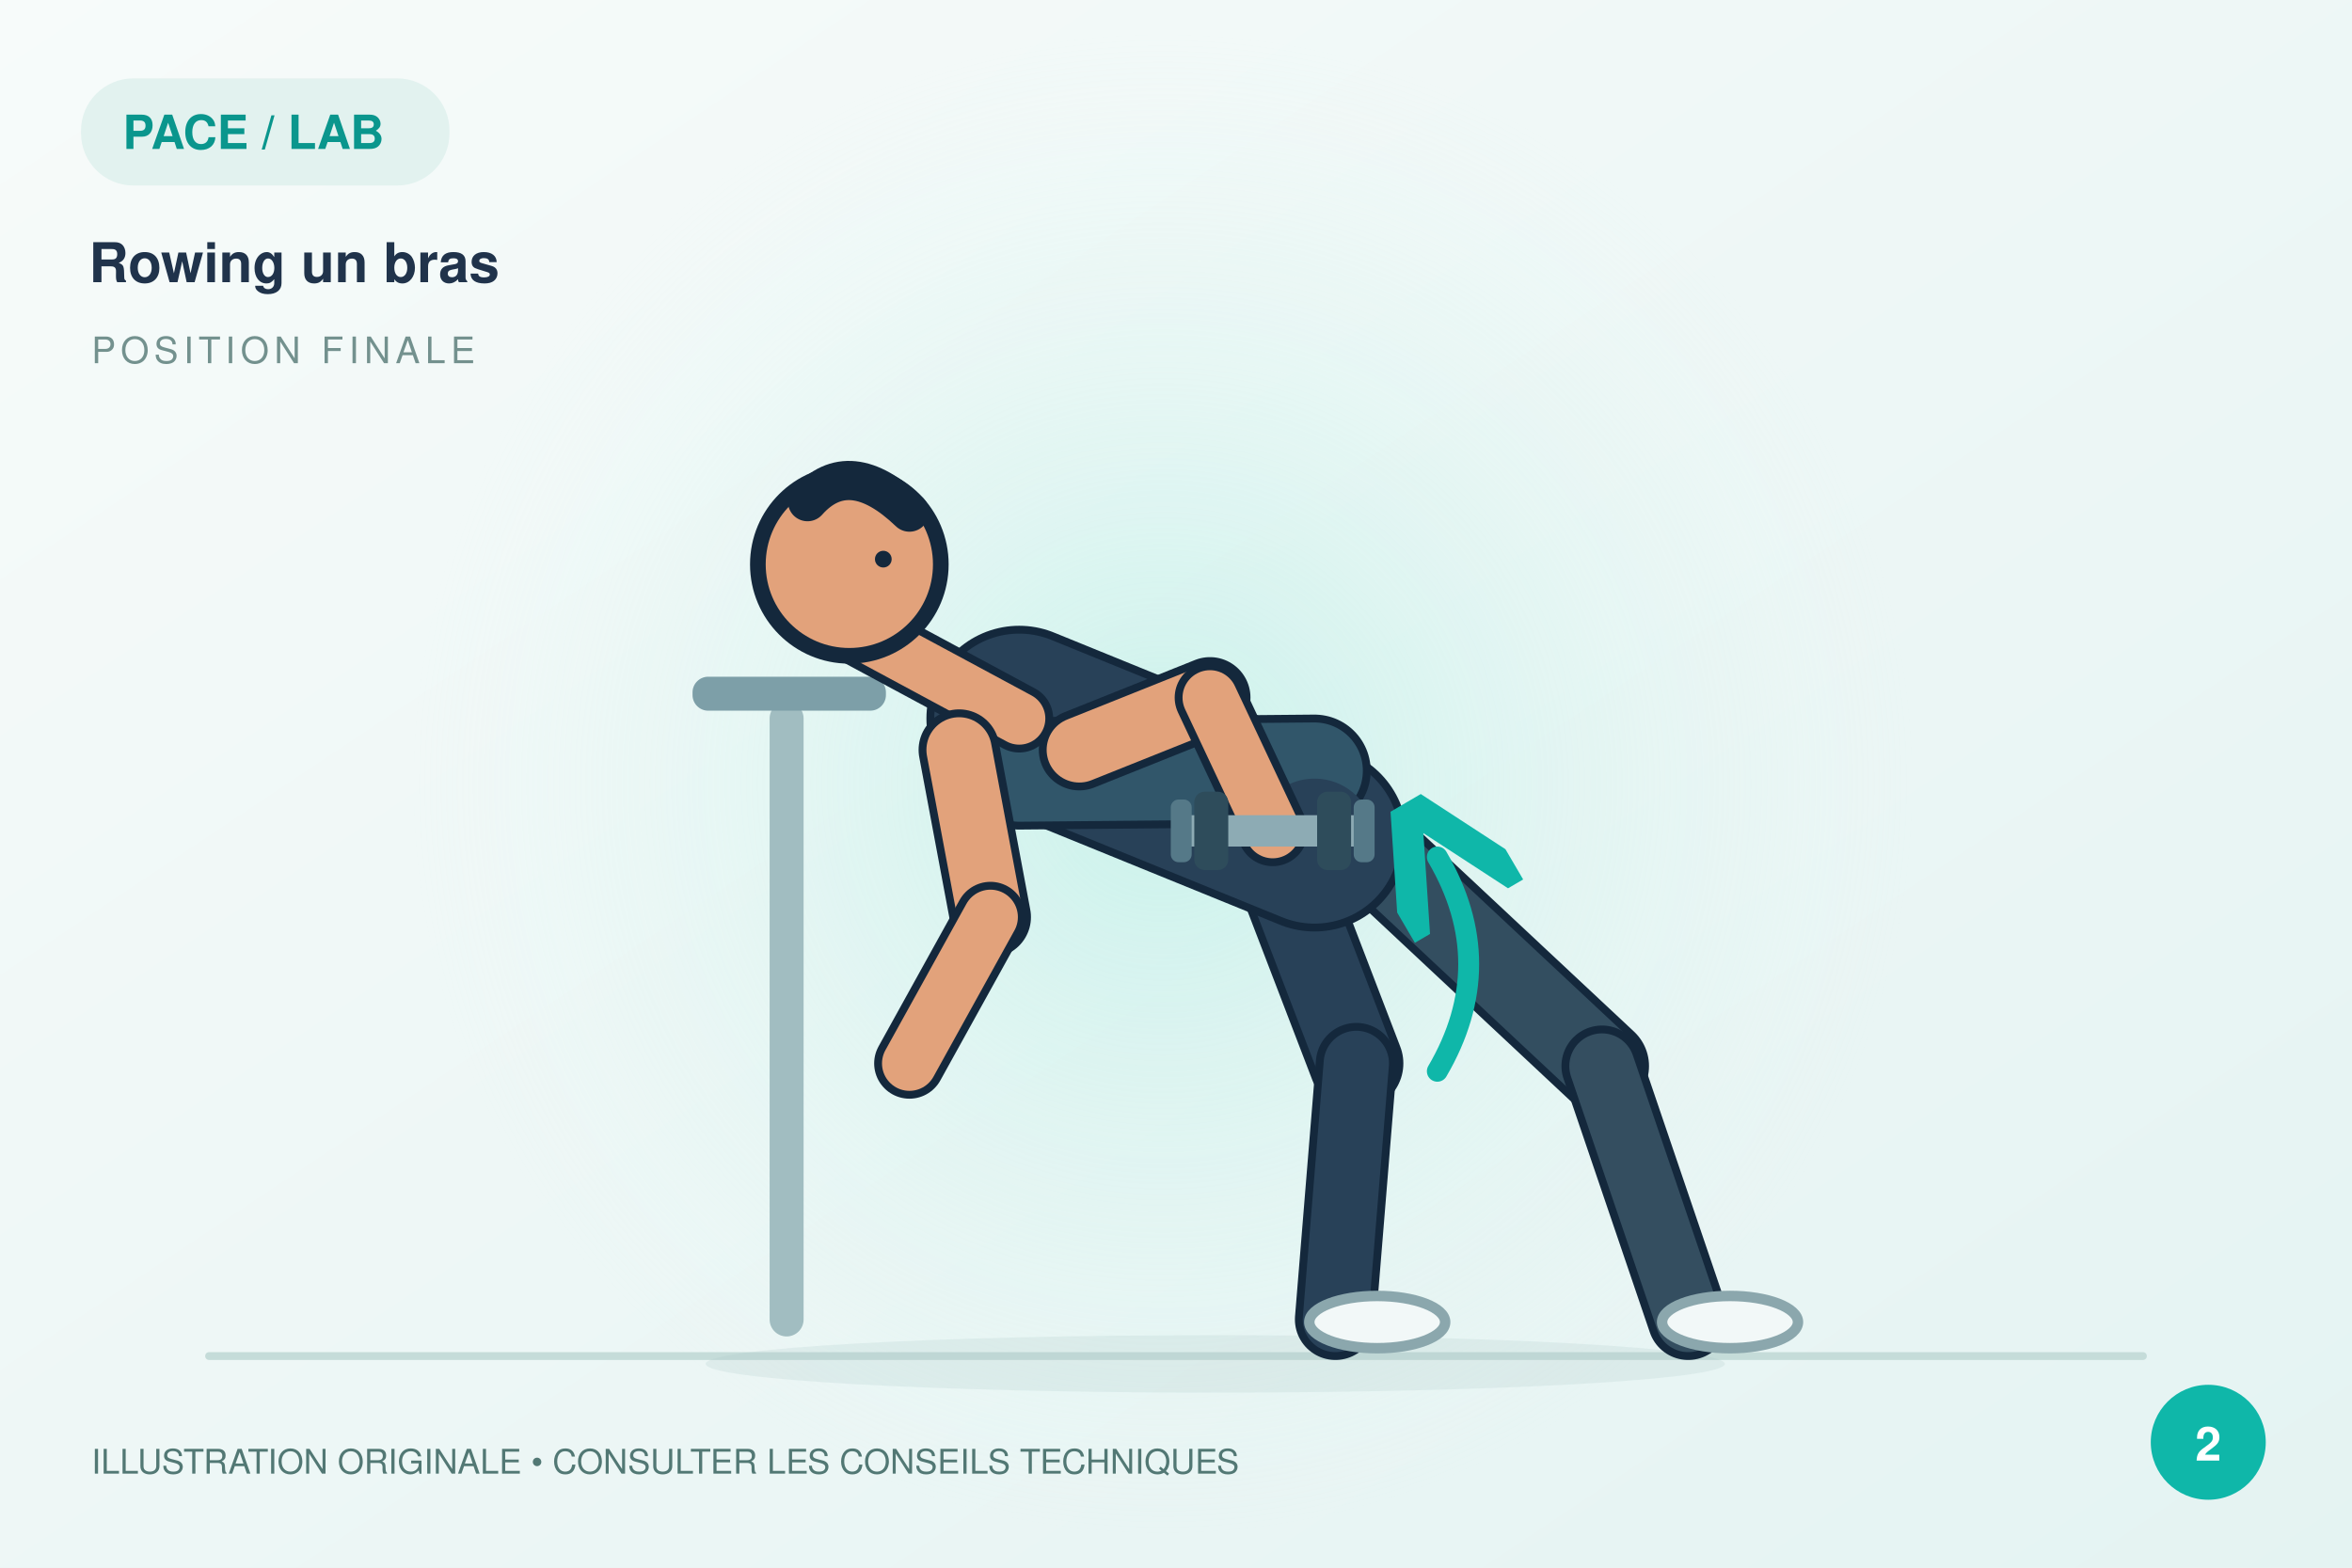
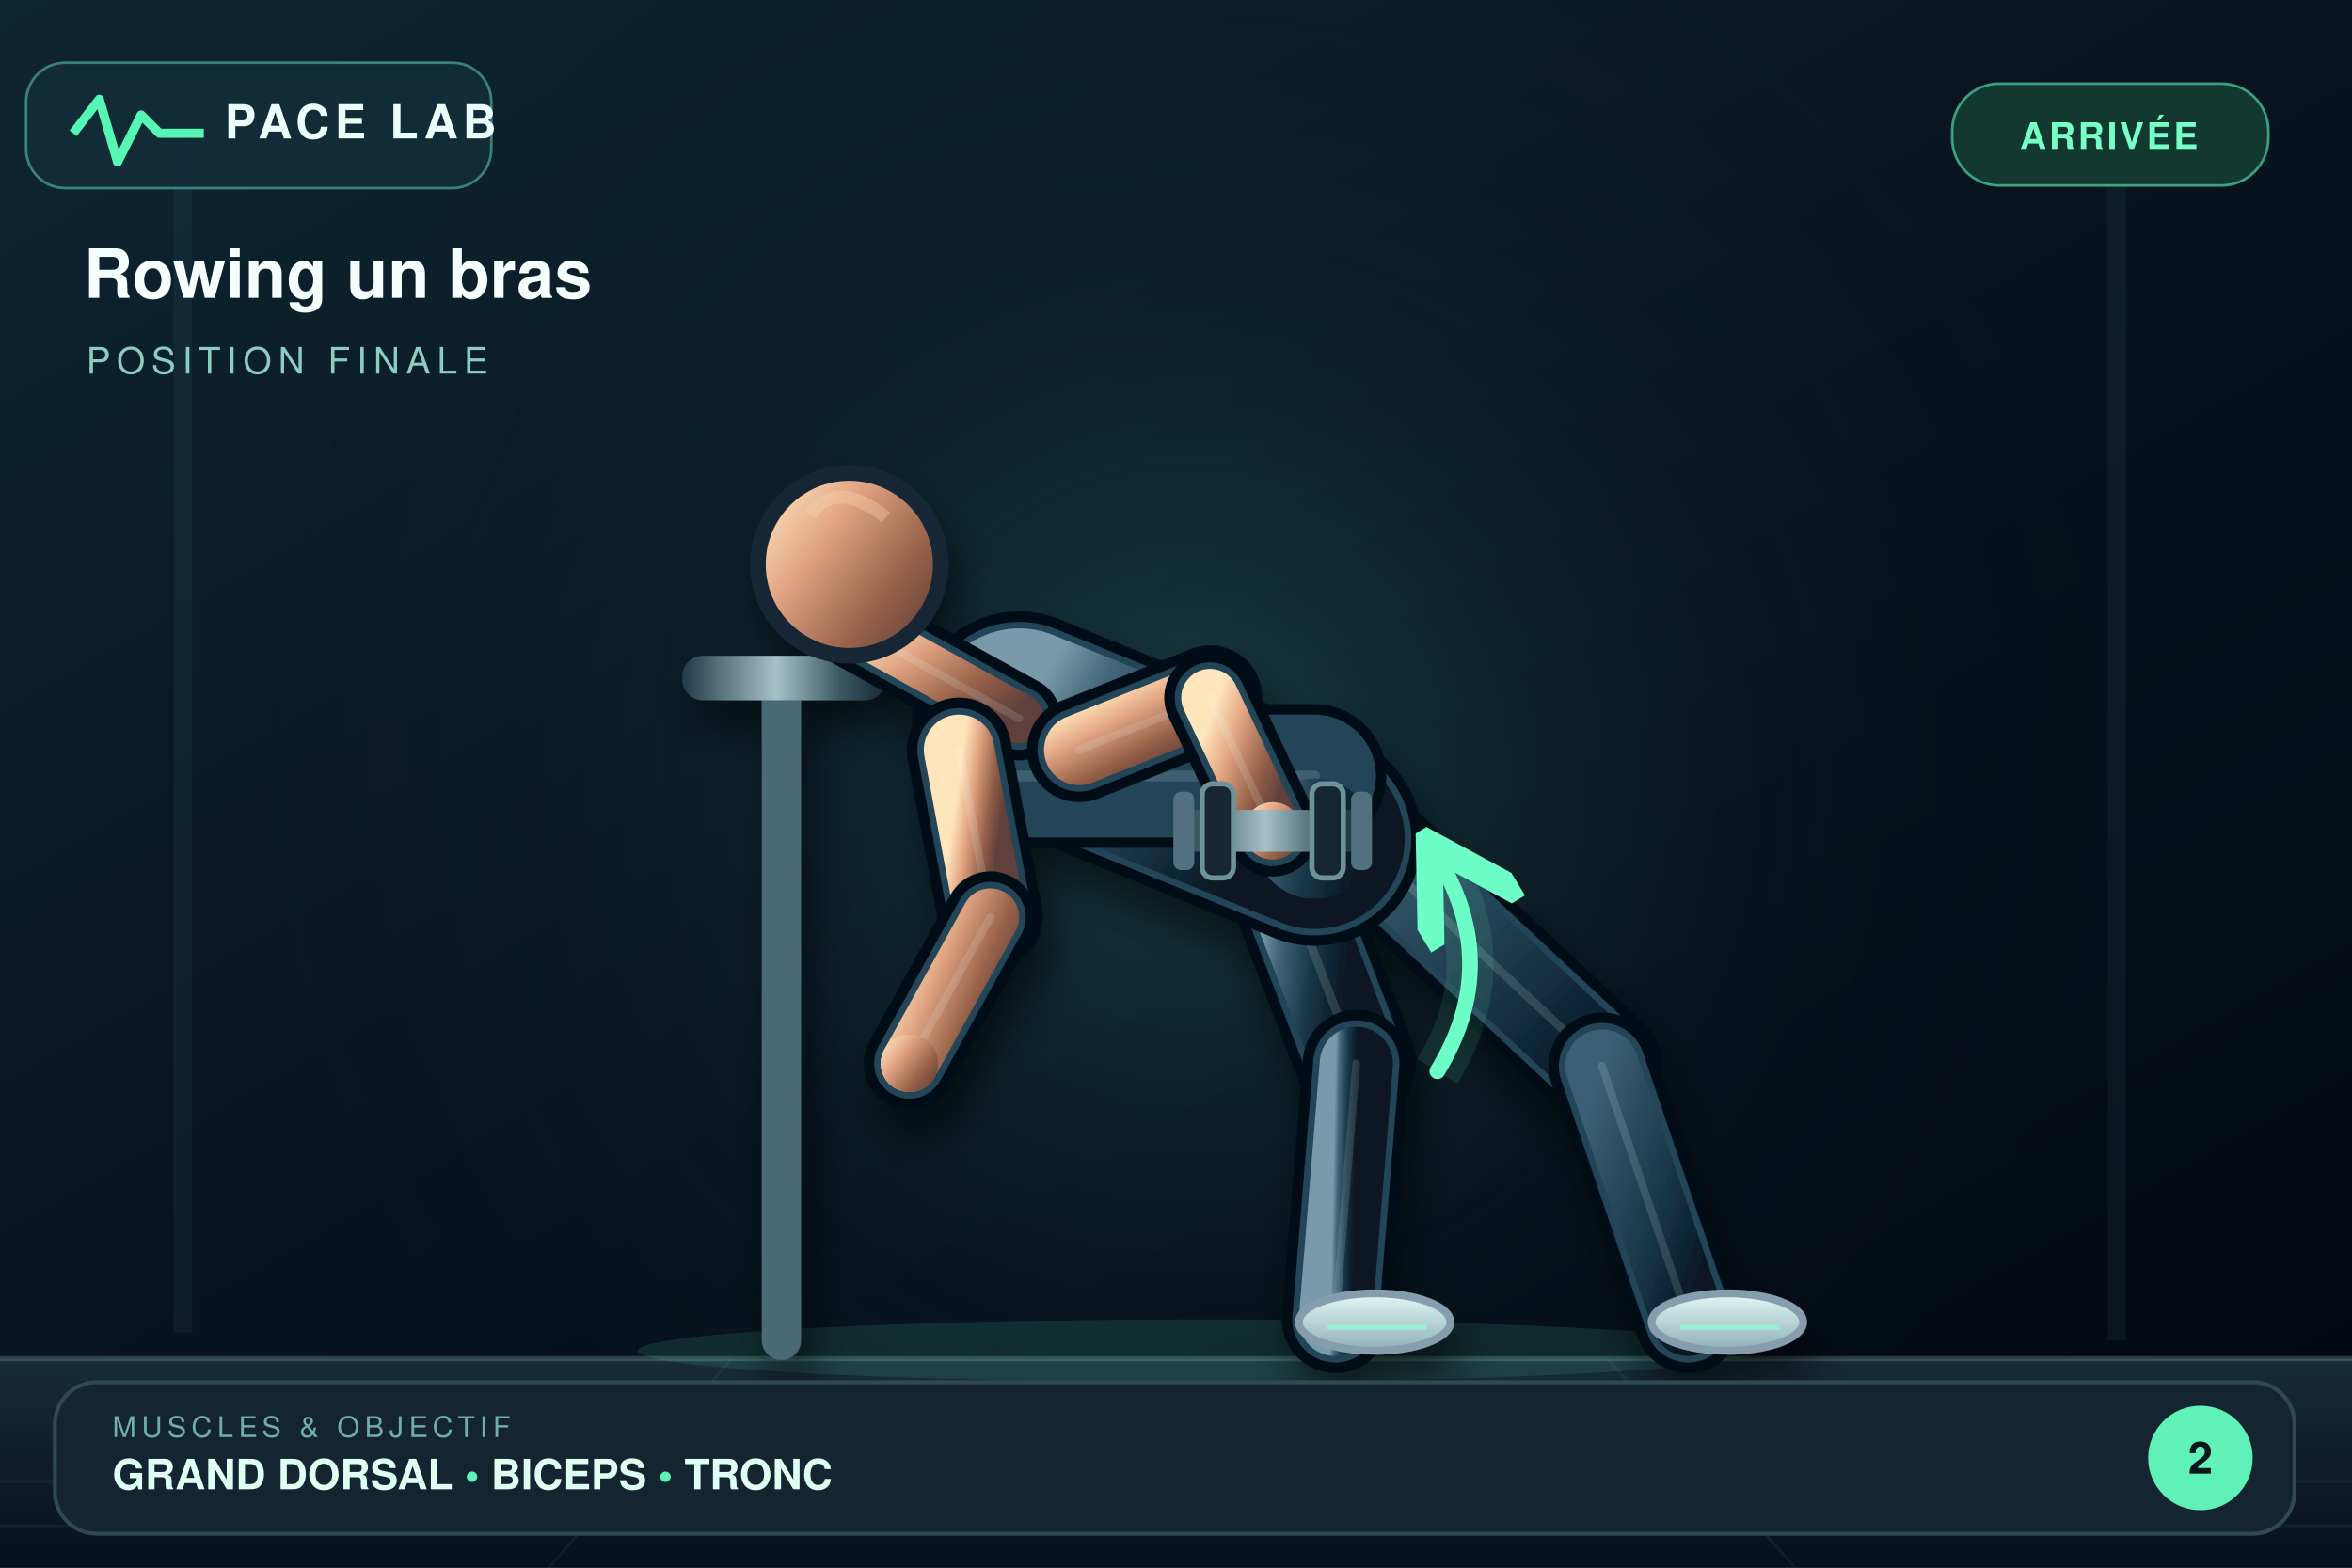
<svg xmlns="http://www.w3.org/2000/svg" width="900" height="600" viewBox="0 0 900 600">
  <defs>
-     <linearGradient id="bg" x1="0" y1="0" x2="1" y2="1">
-       <stop stop-color="#f7fbfa" />
-       <stop offset="1" stop-color="#e4f3f2" />
+     <linearGradient id="bg" x1="0" y1="0" x2=".85" y2="1">
+       <stop stop-color="#0e2632" />
+       <stop offset=".5" stop-color="#08141f" />
+       <stop offset="1" stop-color="#030911" />
    </linearGradient>
-     <radialGradient id="glow">
-       <stop stop-color="#abede2" stop-opacity=".55" />
-       <stop offset="1" stop-color="#dff6f1" stop-opacity="0" />
+     <radialGradient id="light">
+       <stop stop-color="#3d998b" stop-opacity=".32" />
+       <stop offset=".52" stop-color="#1c4750" stop-opacity=".11" />
+       <stop offset="1" stop-color="#04101b" stop-opacity="0" />
    </radialGradient>
-     <marker id="arrow" markerWidth="6" markerHeight="6" refX="3" refY="3" orient="auto">
-       <path d="M0 0 L6 3 L0 6" fill="none" stroke="#0fb7a9" stroke-width="1.5" />
+     <linearGradient id="fabric" x1="0" x2="1" y1="0" y2=".24">
+       <stop stop-color="#799aaa" />
+       <stop offset=".2" stop-color="#426778" />
+       <stop offset=".58" stop-color="#183647" />
+       <stop offset="1" stop-color="#071621" />
+     </linearGradient>
+     <linearGradient id="skin" x1="0" x2="1" y1=".15" y2=".9">
+       <stop stop-color="#ffe5bc" />
+       <stop offset=".32" stop-color="#e2a583" />
+       <stop offset=".7" stop-color="#956047" />
+       <stop offset="1" stop-color="#5e3f3b" />
+     </linearGradient>
+     <linearGradient id="rear" x1="0" x2="1" y1="0" y2="1">
+       <stop stop-color="#3b6174" />
+       <stop offset=".7" stop-color="#142f40" />
+       <stop offset="1" stop-color="#081624" />
+     </linearGradient>
+     <linearGradient id="metal" x1="0" x2="1">
+       <stop stop-color="#213b48" />
+       <stop offset=".46" stop-color="#a7c1c8" />
+       <stop offset=".77" stop-color="#3c5a65" />
+       <stop offset="1" stop-color="#152834" />
+     </linearGradient>
+     <linearGradient id="shoe" x1="0" x2="0" y1="0" y2="1">
+       <stop stop-color="#e2f8f5" />
+       <stop offset="1" stop-color="#8faeb7" />
+     </linearGradient>
+     <linearGradient id="floor" x1="0" y1="0" x2="0" y2="1">
+       <stop stop-color="#172b36" />
+       <stop offset="1" stop-color="#06101b" />
+     </linearGradient>
+     <filter id="shadow" x="-30%" y="-30%" width="160%" height="160%">
+       <feDropShadow dx="4" dy="11" stdDeviation="8" flood-color="#000000" flood-opacity=".55" />
+     </filter>
+     <marker id="arrow" markerWidth="7" markerHeight="7" refX="5" refY="3.5" orient="auto">
+       <path d="M0 0 L6 3.5 L0 7" fill="none" stroke="#6dfdc6" stroke-width="1.7" />
    </marker>
  </defs>
  <rect width="900" height="600" fill="url(#bg)" />
-   <circle cx="445" cy="300" r="290" fill="url(#glow)" />
-   <path d="M 80 519 H 820" stroke="#c5dcd9" stroke-width="3" stroke-linecap="round" />
-   <ellipse cx="465" cy="522" rx="195" ry="11" fill="#a6c5c5" opacity=".20" />
-   <rect x="31" y="30" width="141" height="41" rx="20" fill="#e2f2ef" />
-   <text x="47" y="57" font-family="Helvetica,Arial" font-size="18" font-weight="bold" fill="#0a968d">PACE / LAB</text>
-   <text x="34" y="108" font-family="Helvetica,Arial" font-size="21" font-weight="bold" fill="#20334b">Rowing un bras</text>
-   <text x="35" y="139" font-family="Helvetica,Arial" font-size="14" letter-spacing="2" fill="#73918e">POSITION FINALE</text>
-   <path d="M 301 275 L 301 505" stroke="#a1bdc1" stroke-width="13" stroke-linecap="round" />
-   <rect x="265" y="259" width="74" height="13" rx="6" fill="#7d9fa8" />
-   <path d="M 520 321 L 613 408" fill="none" stroke="#14283c" stroke-width="36" stroke-linejoin="round" stroke-linecap="round" />
-   <path d="M 520 321 L 613 408" fill="none" stroke="#334e60" stroke-width="30" stroke-linejoin="round" stroke-linecap="round" />
-   <path d="M 613 408 L 646 505" fill="none" stroke="#14283c" stroke-width="31" stroke-linejoin="round" stroke-linecap="round" />
-   <path d="M 613 408 L 646 505" fill="none" stroke="#344e60" stroke-width="25" stroke-linejoin="round" stroke-linecap="round" />
-   <path d="M 486 321 L 519 407" fill="none" stroke="#14283c" stroke-width="36" stroke-linejoin="round" stroke-linecap="round" />
-   <path d="M 486 321 L 519 407" fill="none" stroke="#284158" stroke-width="30" stroke-linejoin="round" stroke-linecap="round" />
-   <path d="M 519 407 L 511 505" fill="none" stroke="#14283c" stroke-width="31" stroke-linejoin="round" stroke-linecap="round" />
-   <path d="M 519 407 L 511 505" fill="none" stroke="#284158" stroke-width="25" stroke-linejoin="round" stroke-linecap="round" />
-   <ellipse cx="527" cy="506" rx="26" ry="10" fill="#f2f8f8" stroke="#8ba7ad" stroke-width="4" />
-   <ellipse cx="662" cy="506" rx="26" ry="10" fill="#f2f8f8" stroke="#8ba7ad" stroke-width="4" />
-   <path d="M 503 321 L 390 275" fill="none" stroke="#14283c" stroke-width="71" stroke-linejoin="round" stroke-linecap="round" />
-   <path d="M 503 321 L 390 275" fill="none" stroke="#284158" stroke-width="65" stroke-linejoin="round" stroke-linecap="round" />
-   <path d="M 503 295 L 390 296" fill="none" stroke="#14283c" stroke-width="43" stroke-linejoin="round" stroke-linecap="round" />
-   <path d="M 503 295 L 390 296" fill="none" stroke="#31566a" stroke-width="37" stroke-linejoin="round" stroke-linecap="round" />
-   <circle cx="503" cy="321" r="23" fill="#284158" stroke="none" stroke-width="1" />
-   <path d="M 390 275 L 325 240" fill="none" stroke="#14283c" stroke-width="26" stroke-linejoin="round" stroke-linecap="round" />
-   <path d="M 390 275 L 325 240" fill="none" stroke="#e2a27b" stroke-width="20" stroke-linejoin="round" stroke-linecap="round" />
-   <circle cx="325" cy="216" r="35" fill="#e2a27b" stroke="#14283c" stroke-width="6" />
-   <circle cx="338" cy="214" r="3.2" fill="#14283c" />
-   <path d="M 309 192 Q 325 174 348 196" stroke="#14283c" stroke-width="15" fill="none" stroke-linecap="round" />
-   <path d="M 413 287 L 463 267" fill="none" stroke="#14283c" stroke-width="31" stroke-linejoin="round" stroke-linecap="round" />
-   <path d="M 413 287 L 463 267" fill="none" stroke="#e2a27b" stroke-width="25" stroke-linejoin="round" stroke-linecap="round" />
-   <path d="M 463 267 L 487 318" fill="none" stroke="#14283c" stroke-width="27" stroke-linejoin="round" stroke-linecap="round" />
-   <path d="M 463 267 L 487 318" fill="none" stroke="#e2a27b" stroke-width="21" stroke-linejoin="round" stroke-linecap="round" />
-   <path d="M 367 287 L 379 351" fill="none" stroke="#14283c" stroke-width="31" stroke-linejoin="round" stroke-linecap="round" />
-   <path d="M 367 287 L 379 351" fill="none" stroke="#e2a27b" stroke-width="25" stroke-linejoin="round" stroke-linecap="round" />
-   <path d="M 379 351 L 348 407" fill="none" stroke="#14283c" stroke-width="27" stroke-linejoin="round" stroke-linecap="round" />
-   <path d="M 379 351 L 348 407" fill="none" stroke="#e2a27b" stroke-width="21" stroke-linejoin="round" stroke-linecap="round" />
-   <circle cx="348" cy="407" r="10" fill="#e2a27b" stroke="none" stroke-width="1" />
-   <circle cx="487" cy="318" r="10" fill="#e2a27b" stroke="none" stroke-width="1" />
-   <g transform="translate(487 318) rotate(0)">
-     <path d="M -32 0 H 32" stroke="#8dabb4" stroke-width="12" stroke-linecap="round" />
-     <rect x="-30" y="-15" width="13" height="30" rx="4" fill="#2e4c5b" />
-     <rect x="17" y="-15" width="13" height="30" rx="4" fill="#2e4c5b" />
-     <rect x="-39" y="-12" width="8" height="24" rx="3" fill="#557988" />
-     <rect x="31" y="-12" width="8" height="24" rx="3" fill="#557988" />
+   <circle cx="455" cy="296" r="375" fill="url(#light)" />
+   <path d="M70 56 L70 510 M810 54 L810 513" stroke="#4c8191" stroke-width="7" opacity=".09" />
+   <path d="M0 520 L900 520 L900 600 L0 600 Z" fill="url(#floor)" />
+   <path d="M0 520 H900" stroke="#9acac5" opacity=".24" stroke-width="2" />
+   <path d="M0 567 L900 567 M0 584 L900 584 M280 520 L210 600 M615 520 L687 600" stroke="#678e9a" opacity=".10" />
+   <ellipse cx="458" cy="517" rx="214" ry="12" fill="#5bf6bd" opacity=".11" />
+   <path d="M25 24 h148 a15 15 0 0 1 15 15 v18 a15 15 0 0 1 -15 15 H25 a15 15 0 0 1 -15 -15 V39 a15 15 0 0 1 15 -15" fill="#112c38" stroke="#3f857f" opacity=".95" />
+   <path d="M28 51 l10 -13 l7 24 l9 -18 l7 7 h17" fill="none" stroke="#56f7b4" stroke-width="3.5" stroke-linejoin="round" />
+   <text x="86" y="53" font-family="Helvetica,Arial" font-size="18" letter-spacing="2" font-weight="bold" fill="#ecfffa">PACE LAB</text>
+   <text x="32" y="114" font-family="Helvetica,Arial" font-size="26" font-weight="bold" fill="#f5fffd">Rowing un bras</text>
+   <text x="33" y="143" font-family="Helvetica,Arial" font-size="14" letter-spacing="2.5" fill="#8ccdc1">POSITION FINALE</text>
+   <rect x="747" y="32" width="121" height="39" rx="18" fill="#12382f" stroke="#59f1b9" stroke-opacity=".6" />
+   <text x="807" y="57" text-anchor="middle" font-family="Helvetica,Arial" font-size="14" letter-spacing="1" fill="#77ffc8" font-weight="bold">ARRIVÉE</text>
+   <g filter="url(#shadow)">
+     <path d="M299 263 L299 513" stroke="#4a6977" stroke-width="15" stroke-linecap="round" />
+     <rect x="261" y="251" width="78" height="17" rx="8" fill="url(#metal)" />
+     <path d="M 520 321 L 613 408" stroke="#030b15" stroke-width="46" stroke-linecap="round" />
+     <path d="M 520 321 L 613 408" stroke="#224459" stroke-width="38" stroke-linecap="round" />
+     <path d="M 520 321 L 613 408" stroke="url(#rear)" stroke-width="33" stroke-linecap="round" />
+     <path d="M 520 321 L 613 408" stroke="#e9fffa" stroke-opacity=".14" stroke-width="3.3" stroke-linecap="round" />
+     <path d="M 613 408 L 646 505" stroke="#030b15" stroke-width="41" stroke-linecap="round" />
+     <path d="M 613 408 L 646 505" stroke="#224459" stroke-width="33" stroke-linecap="round" />
+     <path d="M 613 408 L 646 505" stroke="url(#rear)" stroke-width="28" stroke-linecap="round" />
+     <path d="M 613 408 L 646 505" stroke="#e9fffa" stroke-opacity=".14" stroke-width="3.0" stroke-linecap="round" />
+     <path d="M 486 321 L 519 407" stroke="#030b15" stroke-width="46" stroke-linecap="round" />
+     <path d="M 486 321 L 519 407" stroke="#224459" stroke-width="38" stroke-linecap="round" />
+     <path d="M 486 321 L 519 407" stroke="url(#fabric)" stroke-width="33" stroke-linecap="round" />
+     <path d="M 486 321 L 519 407" stroke="#e9fffa" stroke-opacity=".14" stroke-width="3.3" stroke-linecap="round" />
+     <path d="M 519 407 L 511 505" stroke="#030b15" stroke-width="41" stroke-linecap="round" />
+     <path d="M 519 407 L 511 505" stroke="#224459" stroke-width="33" stroke-linecap="round" />
+     <path d="M 519 407 L 511 505" stroke="url(#fabric)" stroke-width="28" stroke-linecap="round" />
+     <path d="M 519 407 L 511 505" stroke="#e9fffa" stroke-opacity=".14" stroke-width="3.0" stroke-linecap="round" />
+     <ellipse cx="526" cy="506" rx="29" ry="11" fill="url(#shoe)" stroke="#859dad" stroke-width="3" />
+     <path d="M508 508 L546 508" stroke="#8fffd4" stroke-opacity=".65" stroke-width="2" />
+     <ellipse cx="661" cy="506" rx="29" ry="11" fill="url(#shoe)" stroke="#859dad" stroke-width="3" />
+     <path d="M643 508 L681 508" stroke="#8fffd4" stroke-opacity=".65" stroke-width="2" />
+     <path d="M 503 321 L 390 275" stroke="#030b15" stroke-width="82" stroke-linecap="round" />
+     <path d="M 503 321 L 390 275" stroke="#224459" stroke-width="74" stroke-linecap="round" />
+     <path d="M 503 321 L 390 275" stroke="url(#fabric)" stroke-width="69" stroke-linecap="round" />
+     <path d="M 503 321 L 390 275" stroke="#e9fffa" stroke-opacity=".14" stroke-width="6.9" stroke-linecap="round" />
+     <path d="M 503 297 L 390 297" stroke="#030b15" stroke-width="55" stroke-linecap="round" />
+     <path d="M 503 297 L 390 297" stroke="#224459" stroke-width="47" stroke-linecap="round" />
+     <path d="M 503 297 L 390 297" stroke="url(#fabric)" stroke-width="42" stroke-linecap="round" />
+     <path d="M 503 297 L 390 297" stroke="#e9fffa" stroke-opacity=".14" stroke-width="4.2" stroke-linecap="round" />
+     <circle cx="503" cy="321" r="23" fill="url(#fabric)" />
+     <path d="M 390 275 L 325 239" stroke="#030b15" stroke-width="32" stroke-linecap="round" />
+     <path d="M 390 275 L 325 239" stroke="#224459" stroke-width="24" stroke-linecap="round" />
+     <path d="M 390 275 L 325 239" stroke="url(#skin)" stroke-width="19" stroke-linecap="round" />
+     <path d="M 390 275 L 325 239" stroke="#e9fffa" stroke-opacity=".14" stroke-width="3.0" stroke-linecap="round" />
+     <circle cx="325" cy="216" r="35" fill="url(#skin)" stroke="#132536" stroke-width="6" />
+     <path d="M310 197 Q 320 183 339 198" stroke="#f5d4af" opacity=".35" fill="none" stroke-width="5" />
+     <path d="M 413 287 L 463 267" stroke="#030b15" stroke-width="40" stroke-linecap="round" />
+     <path d="M 413 287 L 463 267" stroke="#224459" stroke-width="32" stroke-linecap="round" />
+     <path d="M 413 287 L 463 267" stroke="url(#skin)" stroke-width="27" stroke-linecap="round" />
+     <path d="M 413 287 L 463 267" stroke="#e9fffa" stroke-opacity=".14" stroke-width="3.0" stroke-linecap="round" />
+     <path d="M 463 267 L 487 318" stroke="#030b15" stroke-width="35" stroke-linecap="round" />
+     <path d="M 463 267 L 487 318" stroke="#224459" stroke-width="27" stroke-linecap="round" />
+     <path d="M 463 267 L 487 318" stroke="url(#skin)" stroke-width="22" stroke-linecap="round" />
+     <path d="M 463 267 L 487 318" stroke="#e9fffa" stroke-opacity=".14" stroke-width="3.0" stroke-linecap="round" />
+     <path d="M 367 287 L 379 351" stroke="#030b15" stroke-width="40" stroke-linecap="round" />
+     <path d="M 367 287 L 379 351" stroke="#224459" stroke-width="32" stroke-linecap="round" />
+     <path d="M 367 287 L 379 351" stroke="url(#skin)" stroke-width="27" stroke-linecap="round" />
+     <path d="M 367 287 L 379 351" stroke="#e9fffa" stroke-opacity=".14" stroke-width="3.0" stroke-linecap="round" />
+     <path d="M 379 351 L 348 407" stroke="#030b15" stroke-width="35" stroke-linecap="round" />
+     <path d="M 379 351 L 348 407" stroke="#224459" stroke-width="27" stroke-linecap="round" />
+     <path d="M 379 351 L 348 407" stroke="url(#skin)" stroke-width="22" stroke-linecap="round" />
+     <path d="M 379 351 L 348 407" stroke="#e9fffa" stroke-opacity=".14" stroke-width="3.0" stroke-linecap="round" />
+     <circle cx="348" cy="407" r="11" fill="url(#skin)" />
+     <circle cx="487" cy="318" r="11" fill="url(#skin)" />
+     <g transform="translate(487 318)">
+       <rect x="-36" y="-8" width="72" height="16" rx="7" fill="url(#metal)" />
+       <rect x="-27" y="-18" width="12" height="36" rx="4" fill="#142734" stroke="#6e929a" stroke-width="2" />
+       <rect x="15" y="-18" width="12" height="36" rx="4" fill="#142734" stroke="#6e929a" stroke-width="2" />
+       <rect x="-38" y="-15" width="8" height="30" rx="3" fill="#536f80" />
+       <rect x="30" y="-15" width="8" height="30" rx="3" fill="#536f80" />
+     </g>
  </g>
-   <path d="M 550 410 Q 574.0 369.0 550 328" stroke="#0fb7a9" stroke-width="8" stroke-linecap="round" fill="none" marker-end="url(#arrow)" />
-   <text x="35" y="564" font-family="Helvetica,Arial" font-size="13" fill="#527874">ILLUSTRATION ORIGINALE • CONSULTER LES CONSEILS TECHNIQUES</text>
-   <circle cx="845" cy="552" r="22" fill="#0fb7a9" />
-   <text x="845" y="559" text-anchor="middle" font-family="Helvetica,Arial" font-size="18" font-weight="bold" fill="#fff">2</text>
+   <path d="M550 410 Q575.0 369.0 550 328" stroke="#6dfdc6" stroke-width="18" opacity=".10" fill="none" />
+   <path d="M550 410 Q575.0 369.0 550 328" stroke="#6dfdc6" stroke-width="6" fill="none" stroke-linecap="round" marker-end="url(#arrow)" />
+   <rect x="21" y="529" width="857" height="58" rx="16" fill="#142531" stroke="#2f4953" stroke-width="1.5" />
+   <text x="43" y="550" font-family="Helvetica,Arial" font-size="11" letter-spacing="2" fill="#6faeaa">MUSCLES &amp; OBJECTIF</text>
+   <text x="43" y="570" font-family="Helvetica,Arial" font-size="16" font-weight="bold" fill="#defff2">GRAND DORSAL <tspan fill="#5ff1b7"> • </tspan> BICEPS <tspan fill="#5ff1b7"> • </tspan> TRONC</text>
+   <circle cx="842" cy="558" r="20" fill="#5ff1b7" />
+   <text x="842" y="564" text-anchor="middle" font-family="Helvetica,Arial" font-size="17" font-weight="bold" fill="#06171c">2</text>
</svg>
